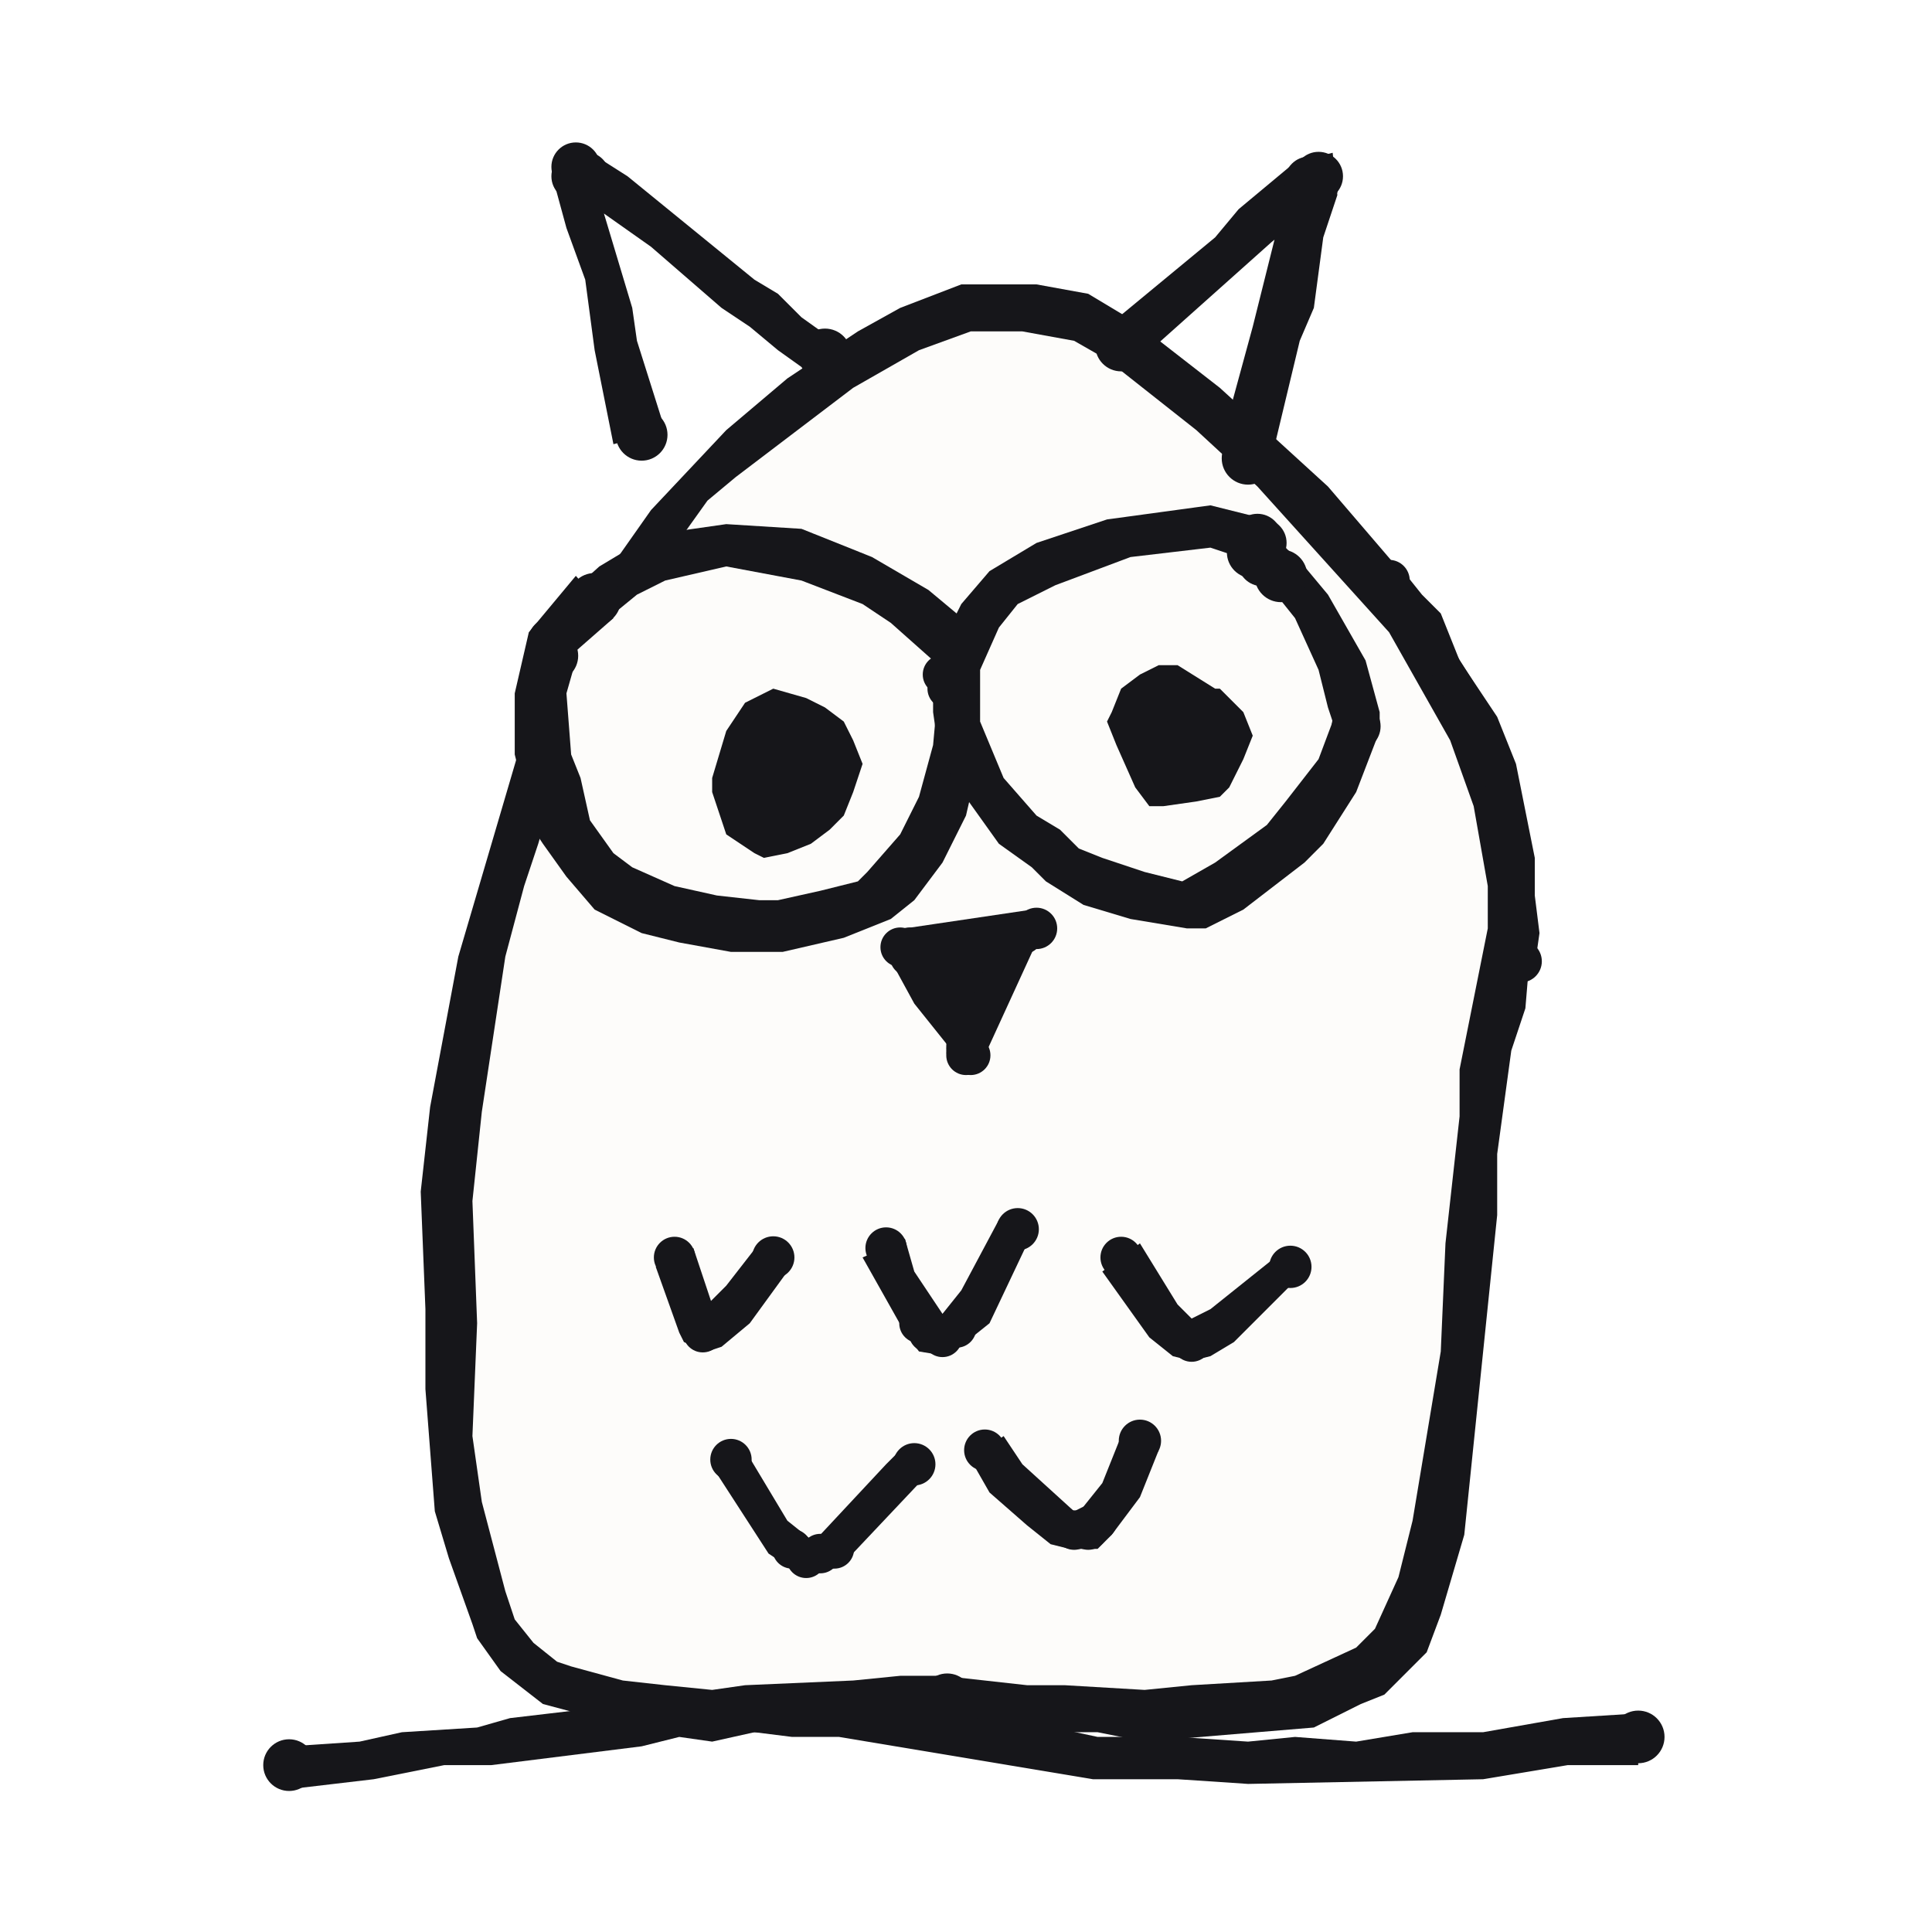
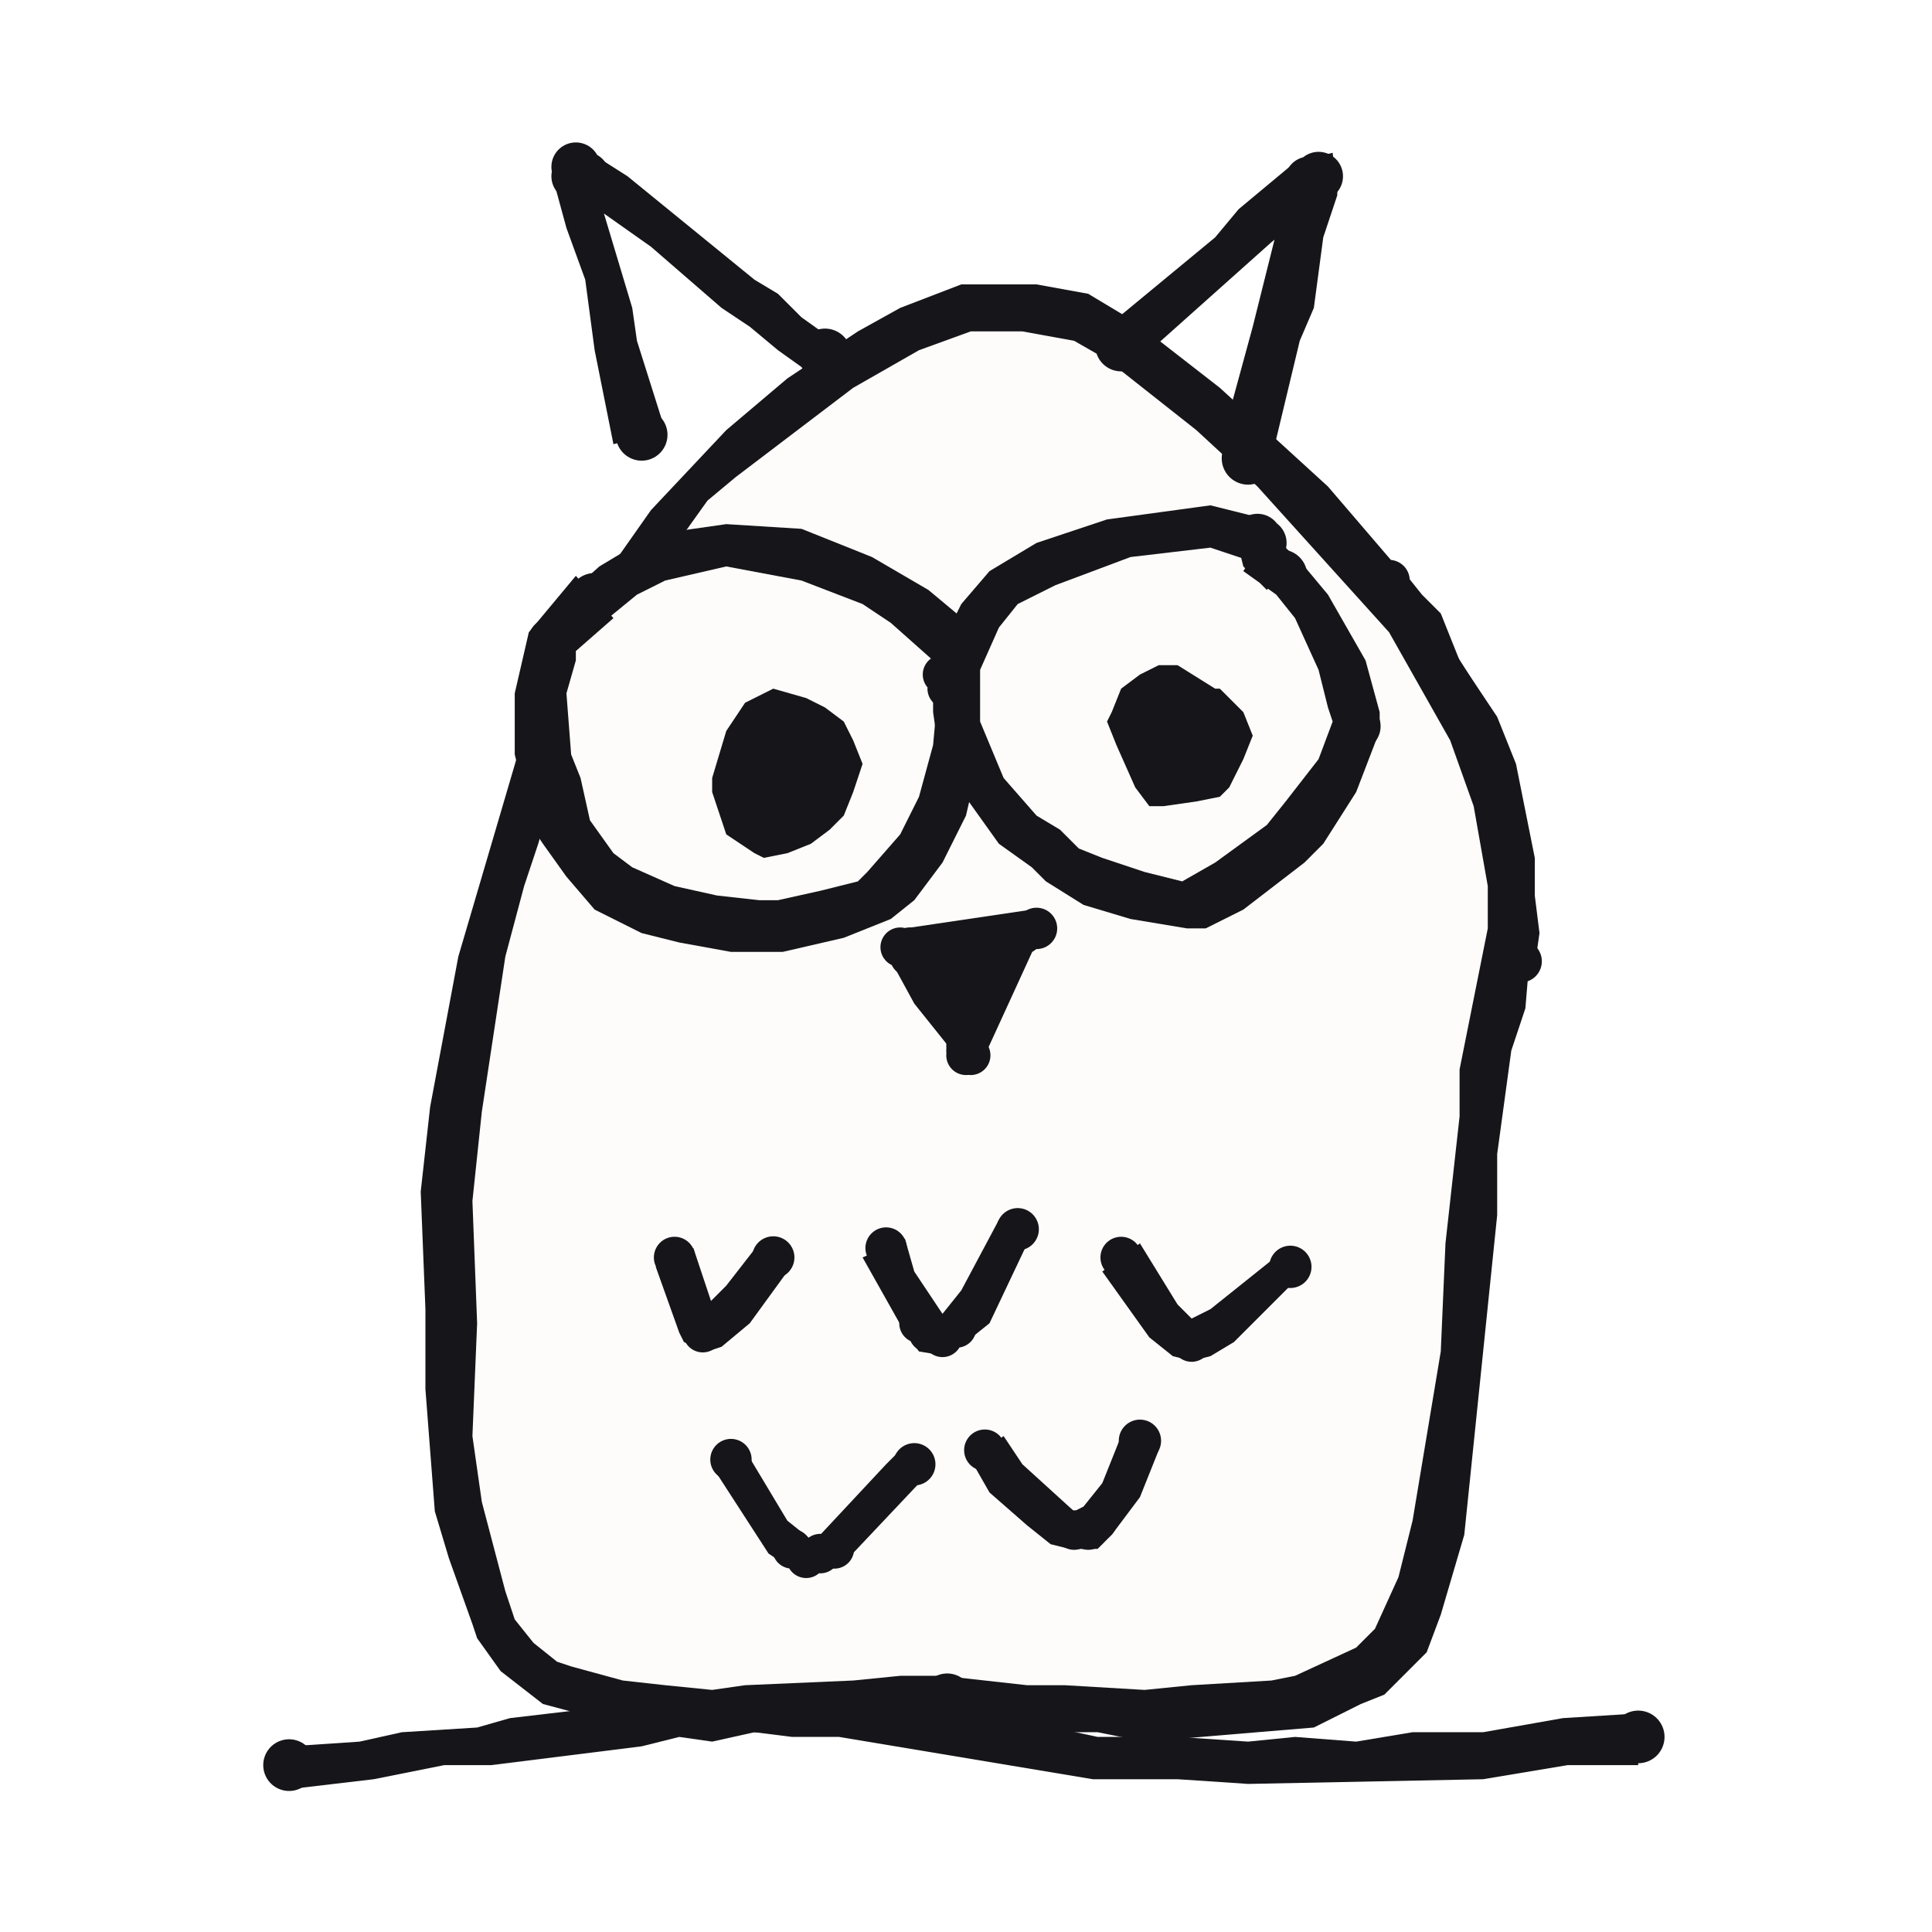
<svg xmlns="http://www.w3.org/2000/svg" viewBox="51.5 64.5 411.0 411.0">
  <path d="M253,426 L243,425 L201,429 L183,427 L174,424 L167,421 L162,417 L157,411 L153,402 L149,388 L147,368 L148,343 L147,318 L148,301 L153,271 L158,252 L161,243 L168,218 L175,202 L186,186 L200,168 L214,155 L226,145 L237,139 L252,131 L257,130 L274,130 L281,132 L290,137 L308,151 L323,164 L335,177 L351,196 L364,218 L369,232 L373,250 L373,255 L371,273 L367,295 L362,352 L358,387 L353,406 L350,413 L345,418 L339,422 L330,426 L323,428 L295,429 L278,428 L270,428 L253,426 Z" fill="#fdfcfa" />
  <path d="M253,421 L243,421 L233,422 L210,423 L203,424 L193,423 L184,422 L173,419 L170,418 L165,414 L161,409 L159,403 L154,384 L152,370 L153,346 L152,320 L154,301 L159,268 L163,253 L166,244 L173,220 L180,203 L197,178 L202,171 L208,166 L233,147 L247,139 L258,135 L269,135 L280,137 L287,141 L306,156 L319,168 L347,199 L360,222 L365,236 L368,253 L368,262 L362,292 L362,302 L359,329 L358,352 L352,388 L349,400 L344,411 L340,415 L327,421 L322,422 L305,423 L295,424 L278,423 L270,423 L252,421 L250,422 L233,423 L215,425 L191,425 L190,433 L216,433 L234,432 L241,433 L253,431 L270,433 L285,433 L295,435 L331,432 L341,427 L346,425 L355,416 L358,408 L363,391 L370,323 L370,310 L373,288 L376,279 L378,255 L375,233 L369,216 L352,189 L334,168 L311,147 L293,133 L283,127 L272,125 L256,125 L243,130 L234,135 L219,145 L206,156 L190,173 L171,200 L164,217 L149,268 L143,300 L141,318 L142,343 L142,360 L144,386 L147,396 L152,410 L153,413 L158,420 L167,427 L182,431 L190,432 L204,433 L216,431 L253,430 Z" fill="#16161a" />
-   <circle cx="253" cy="426" r="5.5" fill="#16161a" />
-   <circle cx="191" cy="429" r="5.6" fill="#16161a" />
+   <path d="M253 426h0M188 157h0M290 138h0M169 204h0M318 182h0M113 440h0" stroke="#16161a" stroke-width="11" stroke-linecap="round" />
+   <path d="M191 429h0M227 140h0M317 162h0M178 192h0M324 187h0M400 434h0" stroke="#16161a" stroke-width="11.2" stroke-linecap="round" />
  <path d="M344,190 L354,204 L356,208 L363,221 L367,230 L372,248 L372,262 L371,269 L378,270 L379,263 L378,255 L378,247 L374,227 L370,217 L362,205 L358,195 L354,191 L350,186 Z" fill="#16161a" />
-   <circle cx="347" cy="188" r="4.4" fill="#16161a" />
-   <circle cx="375" cy="269" r="4.5" fill="#16161a" />
+   <path d="M347 188h0M255 215h0M272 262h0M195 332h0M240 330h0M290 332h0M207 375h0M261 373h0" stroke="#16161a" stroke-width="8.8" stroke-linecap="round" />
+   <path d="M375 269h0M255 215h0M269 263h0M216 332h0M268 326h0M326 334h0M246 376h0M294 371h0" stroke="#16161a" stroke-width="9" stroke-linecap="round" />
  <path d="M193,156 L187,137 L186,130 L180,110 L178,102 L173,105 L190,117 L205,130 L211,134 L217,139 L224,144 L229,137 L222,132 L217,127 L212,124 L185,102 L174,95 L169,102 L172,113 L176,124 L178,139 L182,159 Z" fill="#16161a" />
-   <circle cx="188" cy="157" r="5.5" fill="#16161a" />
-   <circle cx="227" cy="140" r="5.6" fill="#16161a" />
-   <circle cx="174" cy="102" r="5.2" fill="#16161a" />
-   <circle cx="174" cy="100" r="5.2" fill="#16161a" />
-   <circle cx="176" cy="102" r="5.2" fill="#16161a" />
+   <path d="M174 102h0M174 100h0M176 102h0M330 103h0M332 102h0M331 104h0M169 201h0M340 219h0M319 179h0M320 180h0M320 184h0" stroke="#16161a" stroke-width="10.4" stroke-linecap="round" />
  <path d="M294,141 L322,116 L333,107 L329,106 L326,102 L318,134 L312,156 L312,161 L322,162 L328,137 L331,130 L333,115 L336,106 L335,97 L327,99 L315,109 L310,115 L287,134 Z" fill="#16161a" />
-   <circle cx="290" cy="138" r="5.5" fill="#16161a" />
-   <circle cx="317" cy="162" r="5.6" fill="#16161a" />
-   <circle cx="330" cy="103" r="5.2" fill="#16161a" />
-   <circle cx="332" cy="102" r="5.2" fill="#16161a" />
-   <circle cx="331" cy="104" r="5.2" fill="#16161a" />
  <path d="M169,204 L173,197 L184,187 L194,183 L206,181 L221,182 L235,187 L246,194 L253,201 L256,207 L255,222 L253,234 L249,242 L245,248 L238,255 L230,259 L217,262 L205,261 L193,258 L182,253 L176,248 L171,239 L167,225 L167,212 L169,204 Z" fill="#fdfcfa" />
  <path d="M172,206 L176,200 L187,191 L193,188 L206,185 L222,188 L235,193 L241,197 L250,205 L251,208 L251,212 L250,223 L247,234 L243,242 L236,250 L234,252 L226,254 L217,256 L213,256 L204,255 L195,253 L186,249 L182,246 L177,239 L175,230 L173,225 L172,212 L174,205 L174,203 L182,196 L174,187 L164,199 L161,212 L161,225 L165,241 L167,244 L172,251 L178,258 L188,263 L196,265 L207,267 L218,267 L231,264 L241,260 L246,256 L252,248 L257,238 L260,225 L261,209 L260,203 L257,198 L255,195 L249,190 L237,183 L222,177 L206,176 L192,178 L184,182 L179,185 L169,194 L165,202 Z" fill="#16161a" />
-   <circle cx="169" cy="204" r="5.5" fill="#16161a" />
-   <circle cx="178" cy="192" r="5.6" fill="#16161a" />
-   <circle cx="169" cy="201" r="5.2" fill="#16161a" />
  <path d="M318,182 L326,188 L332,196 L338,209 L340,216 L340,219 L336,230 L328,240 L325,244 L313,253 L306,257 L301,257 L296,256 L282,251 L269,242 L263,235 L259,228 L255,218 L256,205 L260,196 L265,190 L270,187 L289,179 L309,177 L320,180 Z" fill="#fdfcfa" />
  <path d="M316,186 L323,191 L327,196 L332,207 L334,215 L335,218 L332,226 L325,235 L321,240 L310,248 L303,252 L295,250 L286,247 L281,245 L277,241 L272,238 L265,230 L260,218 L260,207 L264,198 L268,193 L276,189 L292,183 L309,181 L318,184 L315,181 L316,185 L321,190 L327,183 L325,181 L324,182 L324,178 L321,175 L309,172 L287,175 L272,180 L262,186 L256,193 L252,201 L250,207 L250,216 L251,223 L254,230 L259,237 L264,244 L271,249 L274,252 L282,257 L292,260 L304,262 L308,262 L316,258 L329,248 L333,244 L340,233 L345,220 L345,216 L342,205 L334,191 L329,185 L321,178 Z" fill="#16161a" />
-   <circle cx="318" cy="182" r="5.5" fill="#16161a" />
-   <circle cx="324" cy="187" r="5.6" fill="#16161a" />
-   <circle cx="340" cy="219" r="5.2" fill="#16161a" />
-   <circle cx="319" cy="179" r="5.2" fill="#16161a" />
-   <circle cx="320" cy="180" r="5.2" fill="#16161a" />
-   <circle cx="320" cy="184" r="5.2" fill="#16161a" />
  <path d="M228,241 L224,244 L219,246 L214,247 L212,246 L206,242 L203,233 L203,230 L206,220 L210,214 L214,212 L216,211 L223,213 L227,215 L231,218 L233,222 L235,227 L233,233 L231,238 L228,241 Z" fill="#16161a" />
  <path d="M311,211 L316,216 L318,221 L316,226 L313,232 L311,234 L306,235 L299,236 L296,236 L293,232 L289,223 L287,218 L288,216 L290,211 L294,208 L298,206 L302,206 L310,211 Z" fill="#16161a" />
  <path d="M259,214 L257,209 L256,209 L251,211 L251,215 L259,214 L257,206 L249,207 L251,217 Z" fill="#16161a" />
-   <circle cx="255" cy="215" r="4.4" fill="#16161a" />
-   <circle cx="255" cy="215" r="4.5" fill="#16161a" />
-   <circle cx="253" cy="211" r="4.2" fill="#16161a" />
-   <circle cx="252" cy="208" r="4.2" fill="#16161a" />
-   <circle cx="254" cy="208" r="4.2" fill="#16161a" />
+   <path d="M253 211h0M252 208h0M254 208h0M245 266h0M243 266h0M245 268h0M257 287h0M258 289h0M257 289h0M257 288h0M201 347h0M201 348h0M202 347h0M247 346h0M249 348h0M252 349h0M255 347h0M303 349h0M305 350h0M307 349h0M220 394h0M223 396h0M226 395h0M229 394h0M277 389h0M280 390h0M283 390h0M285 388h0" stroke="#16161a" stroke-width="8.4" stroke-linecap="round" />
  <path d="M272,262 L243,266 L257,287 L258,289 L257,289 L271,260 Z" fill="#16161a" />
  <path d="M271,258 L244,262 L240,267 L246,278 L254,288 L254,289 L260,287 L261,289 L272,265 L265,261 L254,287 L255,292 L262,288 L249,268 L248,265 L247,266 L245,270 L262,268 L272,266 Z" fill="#16161a" />
-   <circle cx="272" cy="262" r="4.4" fill="#16161a" />
-   <circle cx="269" cy="263" r="4.5" fill="#16161a" />
-   <circle cx="245" cy="266" r="4.2" fill="#16161a" />
-   <circle cx="243" cy="266" r="4.2" fill="#16161a" />
-   <circle cx="245" cy="268" r="4.2" fill="#16161a" />
-   <circle cx="257" cy="287" r="4.2" fill="#16161a" />
-   <circle cx="258" cy="289" r="4.2" fill="#16161a" />
-   <circle cx="257" cy="289" r="4.2" fill="#16161a" />
-   <circle cx="257" cy="288" r="4.2" fill="#16161a" />
  <path d="M191,334 L196,348 L197,350 L202,352 L205,351 L211,346 L219,335 L213,329 L206,338 L200,344 L204,345 L199,330 Z" fill="#16161a" />
-   <circle cx="195" cy="332" r="4.4" fill="#16161a" />
-   <circle cx="216" cy="332" r="4.5" fill="#16161a" />
-   <circle cx="201" cy="347" r="4.2" fill="#16161a" />
-   <circle cx="201" cy="348" r="4.2" fill="#16161a" />
-   <circle cx="202" cy="347" r="4.2" fill="#16161a" />
  <path d="M235,332 L244,348 L247,352 L253,353 L257,350 L262,346 L271,327 L264,324 L256,339 L252,344 L246,335 L244,328 Z" fill="#16161a" />
-   <circle cx="240" cy="330" r="4.4" fill="#16161a" />
-   <circle cx="268" cy="326" r="4.5" fill="#16161a" />
-   <circle cx="247" cy="346" r="4.2" fill="#16161a" />
-   <circle cx="249" cy="348" r="4.2" fill="#16161a" />
-   <circle cx="252" cy="349" r="4.2" fill="#16161a" />
-   <circle cx="255" cy="347" r="4.2" fill="#16161a" />
  <path d="M286,335 L296,349 L301,353 L305,354 L309,353 L314,350 L328,336 L324,331 L309,343 L305,345 L302,342 L294,329 Z" fill="#16161a" />
-   <circle cx="290" cy="332" r="4.4" fill="#16161a" />
-   <circle cx="326" cy="334" r="4.5" fill="#16161a" />
-   <circle cx="303" cy="349" r="4.2" fill="#16161a" />
-   <circle cx="305" cy="350" r="4.2" fill="#16161a" />
-   <circle cx="307" cy="349" r="4.2" fill="#16161a" />
  <path d="M204,378 L215,395 L218,397 L222,399 L227,399 L231,397 L248,379 L243,373 L240,376 L226,391 L224,392 L219,388 L210,373 Z" fill="#16161a" />
-   <circle cx="207" cy="375" r="4.4" fill="#16161a" />
-   <circle cx="246" cy="376" r="4.5" fill="#16161a" />
-   <circle cx="220" cy="394" r="4.2" fill="#16161a" />
-   <circle cx="223" cy="396" r="4.2" fill="#16161a" />
-   <circle cx="226" cy="395" r="4.2" fill="#16161a" />
-   <circle cx="229" cy="394" r="4.2" fill="#16161a" />
  <path d="M258,375 L262,382 L270,389 L275,393 L279,394 L285,394 L288,391 L294,383 L298,373 L290,370 L286,380 L282,385 L280,386 L269,376 L265,370 Z" fill="#16161a" />
-   <circle cx="261" cy="373" r="4.4" fill="#16161a" />
-   <circle cx="294" cy="371" r="4.5" fill="#16161a" />
-   <circle cx="277" cy="389" r="4.2" fill="#16161a" />
-   <circle cx="280" cy="390" r="4.2" fill="#16161a" />
-   <circle cx="283" cy="390" r="4.2" fill="#16161a" />
-   <circle cx="285" cy="388" r="4.2" fill="#16161a" />
  <path d="M114,445 L131,443 L146,440 L156,440 L188,436 L196,434 L203,435 L212,433 L220,434 L230,434 L284,443 L302,443 L317,444 L367,443 L385,440 L400,440 L400,429 L384,430 L367,433 L352,433 L340,435 L327,434 L317,435 L302,434 L285,434 L271,431 L258,430 L243,427 L228,425 L213,425 L202,426 L195,426 L187,428 L177,428 L160,430 L153,432 L137,433 L128,435 L113,436 Z" fill="#16161a" />
-   <circle cx="113" cy="440" r="5.5" fill="#16161a" />
-   <circle cx="400" cy="434" r="5.6" fill="#16161a" />
</svg>
